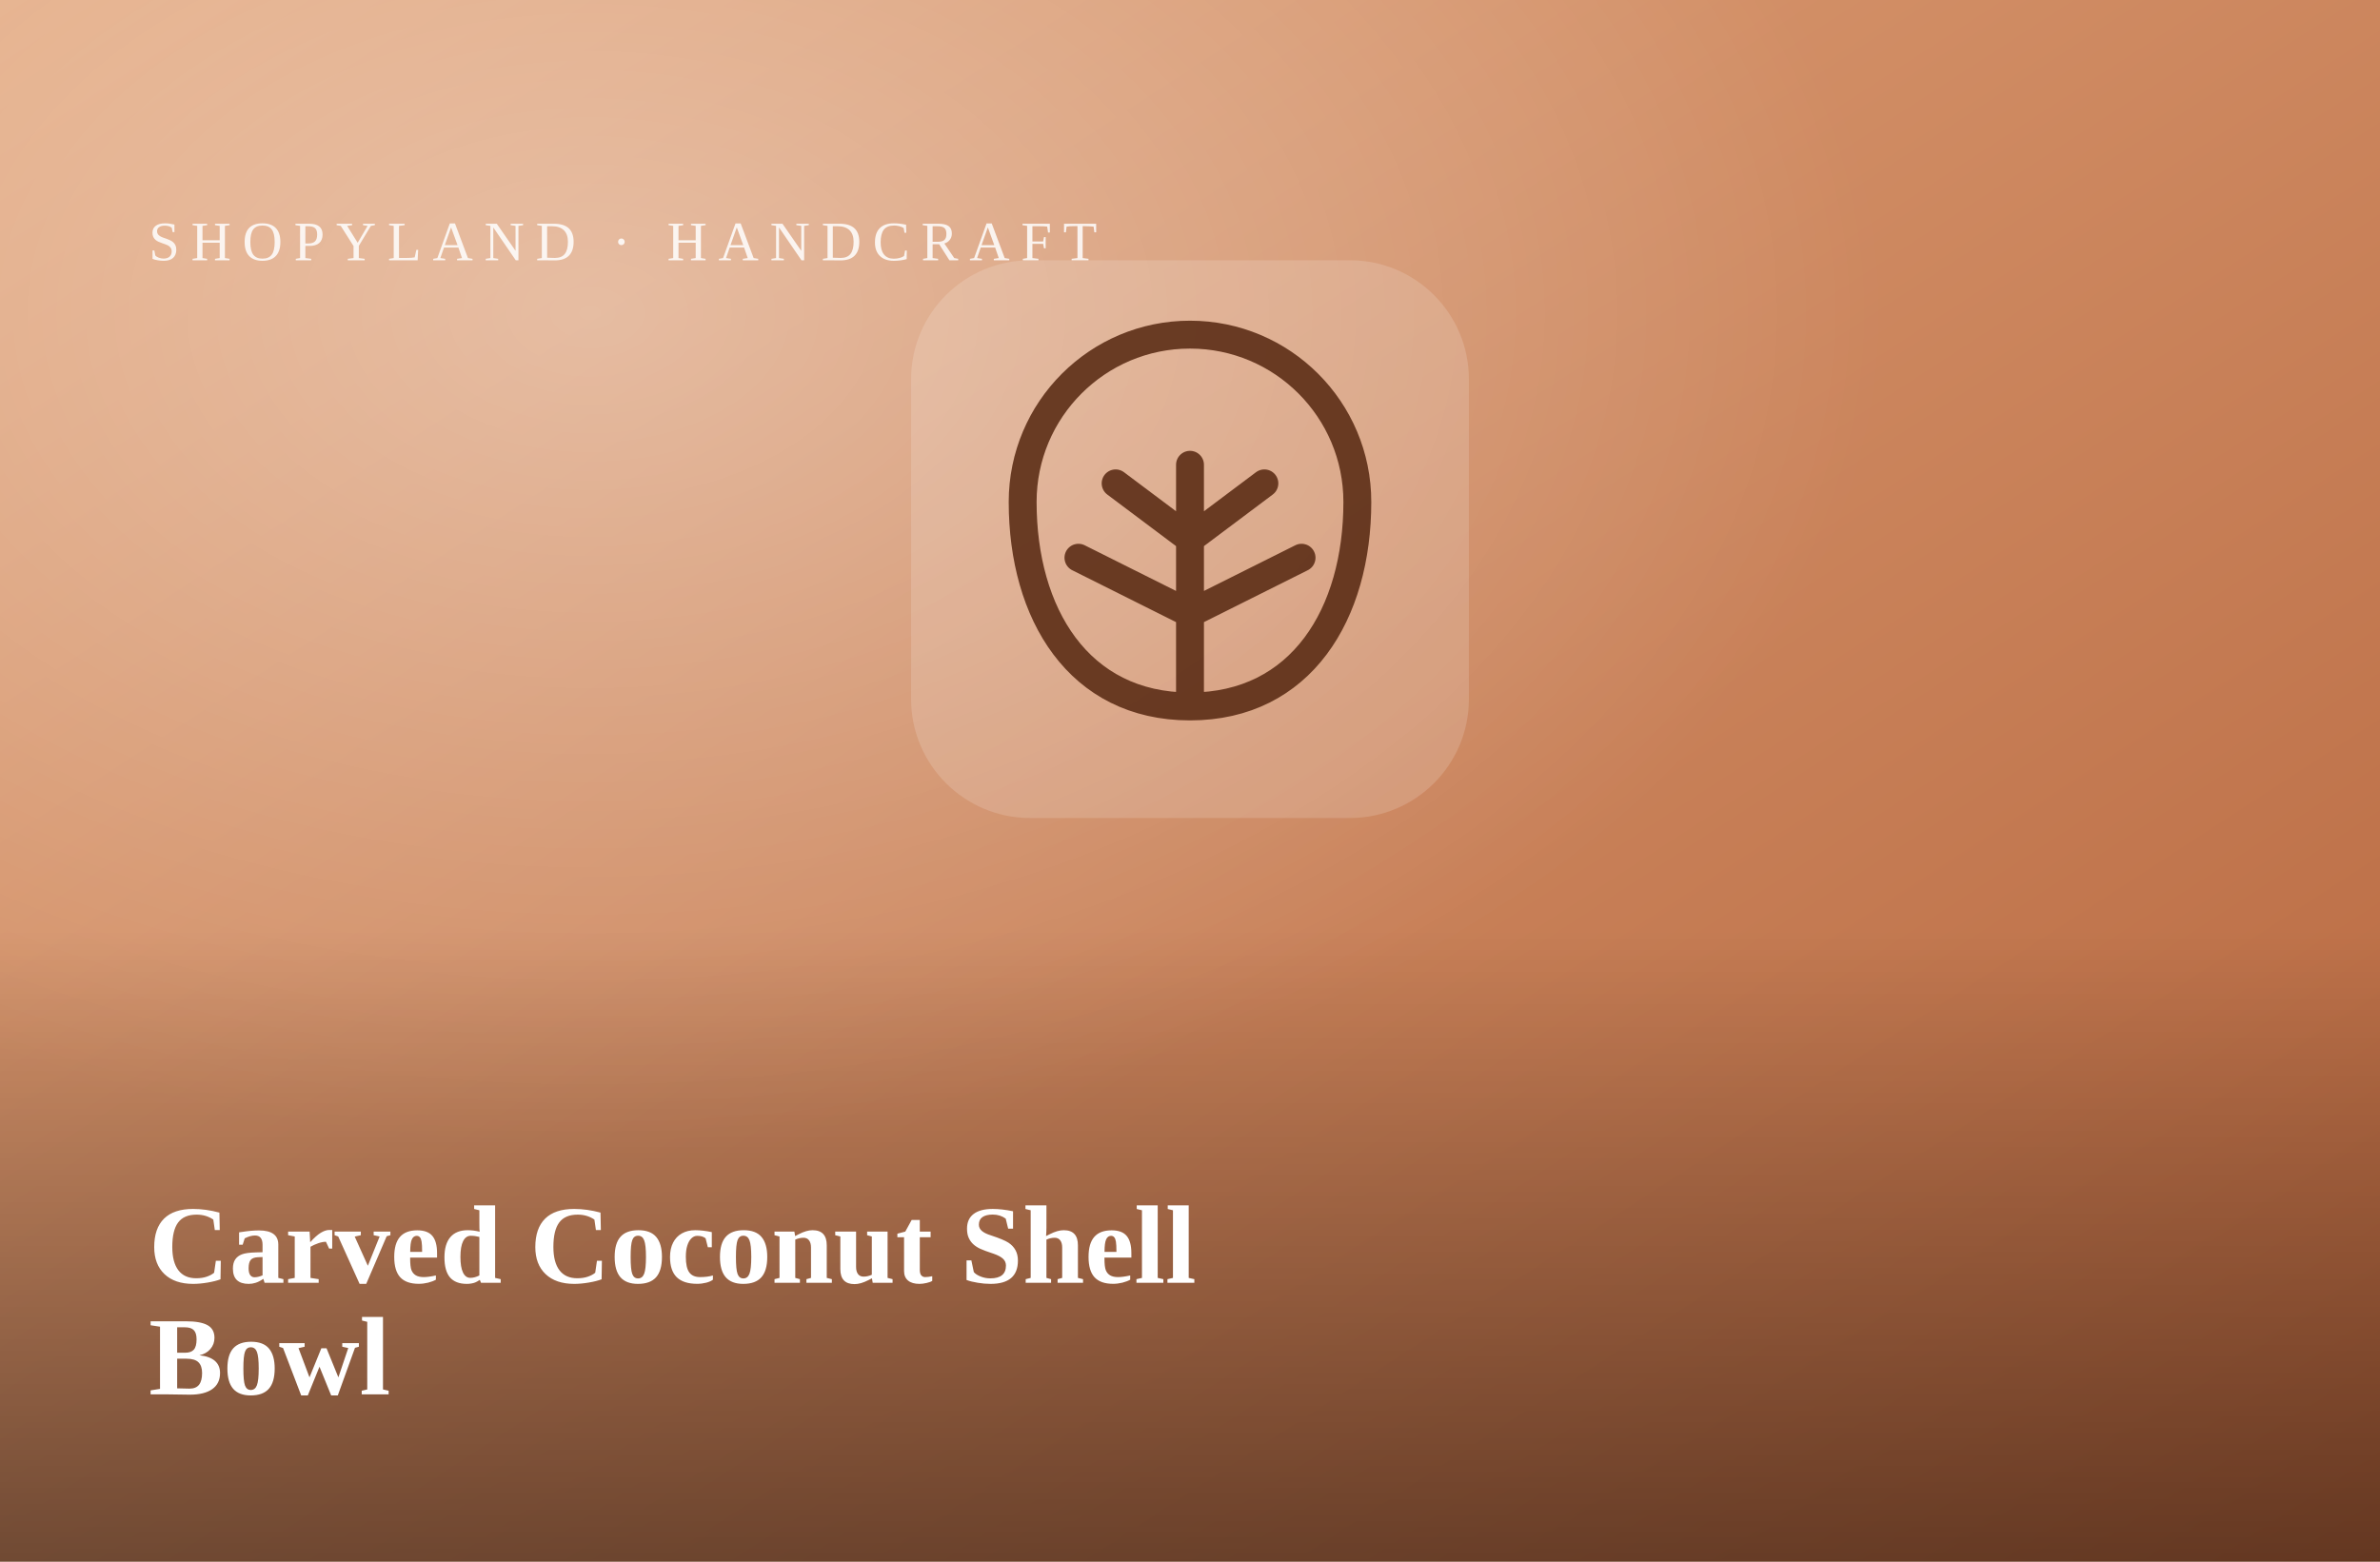
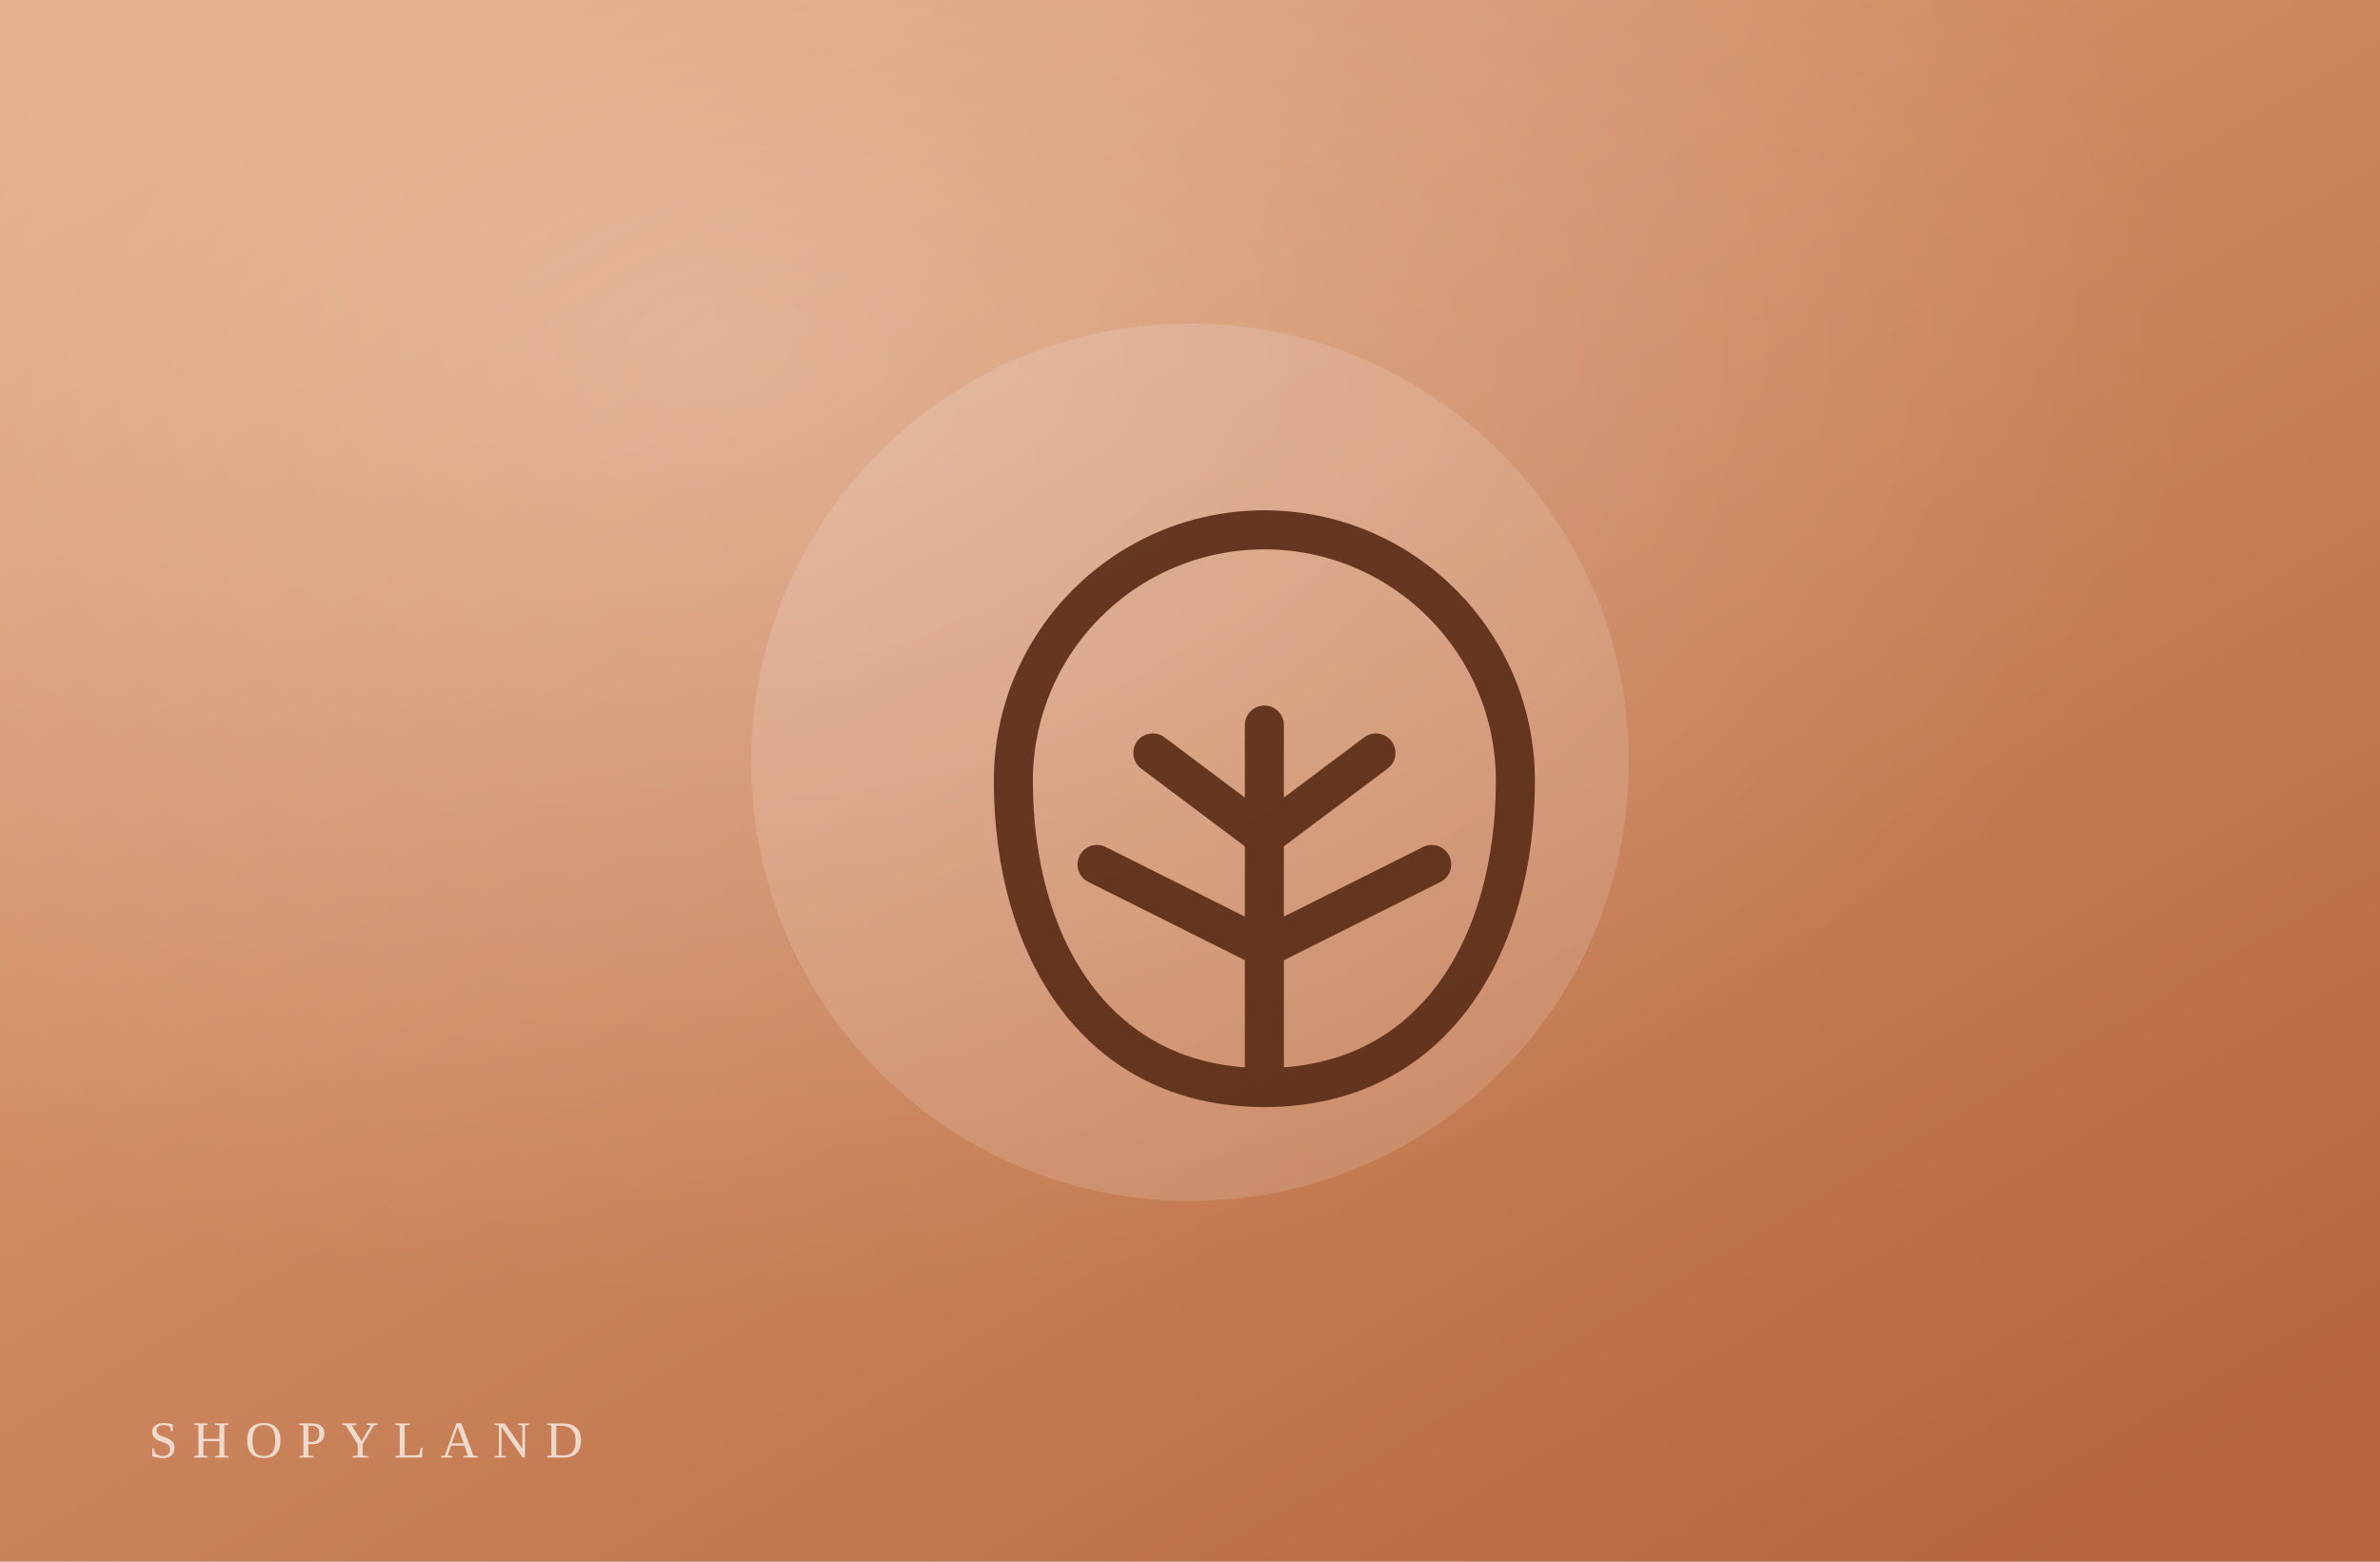
<svg xmlns="http://www.w3.org/2000/svg" viewBox="0 0 640 420" width="640" height="420">
  <defs>
-     <linearGradient id="bg" x1="0" y1="0" x2="1" y2="1">
+     <linearGradient id="bg" x1="0" y1="0" x2="0.9" y2="1">
      <stop offset="0" stop-color="#E3A87F" />
      <stop offset="1" stop-color="#B5643C" />
    </linearGradient>
-     <radialGradient id="hl" cx="0.25" cy="0.2" r="0.9">
-       <stop offset="0" stop-color="#ffffff" stop-opacity="0.35" />
-       <stop offset="0.6" stop-color="#ffffff" stop-opacity="0" />
+     <radialGradient id="hl" cx="0.3" cy="0.22" r="0.95">
+       <stop offset="0" stop-color="#ffffff" stop-opacity="0.28" />
+       <stop offset="0.65" stop-color="#ffffff" stop-opacity="0" />
    </radialGradient>
-     <linearGradient id="scrim" x1="0" y1="0" x2="0" y2="1">
-       <stop offset="0" stop-color="#000" stop-opacity="0" />
-       <stop offset="1" stop-color="#000" stop-opacity="0.45" />
-     </linearGradient>
  </defs>
  <rect width="640" height="420" fill="url(#bg)" />
  <rect width="640" height="420" fill="url(#hl)" />
-   <rect x="245" y="70" width="150" height="150" rx="32" fill="#ffffff" fill-opacity="0.16" />
-   <g transform="translate(260 85) scale(5)" fill="none" stroke="#5C2E17" stroke-opacity="0.9" stroke-width="1.5" stroke-linecap="round" stroke-linejoin="round">
+   <circle cx="320" cy="205" r="118" fill="#ffffff" fill-opacity="0.14" />
+   <g transform="translate(250 135) scale(7.5)" fill="none" stroke="#5C2E17" stroke-opacity="0.92" stroke-width="1.4" stroke-linecap="round" stroke-linejoin="round">
    <path d="M12 21C6 21 3 16 3 10a9 9 0 0 1 18 0c0 6-3 11-9 11zM12 21V8M12 12l-4-3M12 12l4-3M12 16l-6-3M12 16l6-3" />
  </g>
-   <rect x="0" y="250" width="640" height="170" fill="url(#scrim)" />
-   <text x="40" y="70" font-family="Georgia, 'Times New Roman', serif" font-size="15" letter-spacing="3" fill="#ffffff" fill-opacity="0.85">SHOPYLAND · HANDCRAFT</text>
-   <text x="40" y="345" font-family="Georgia, 'Times New Roman', serif" font-weight="bold" font-size="30" fill="#ffffff">
-     <tspan x="40" dy="0">Carved Coconut Shell</tspan>
-     <tspan x="40" dy="30">Bowl</tspan>
-   </text>
+   <text x="40" y="392" font-family="Georgia, 'Times New Roman', serif" font-size="14" letter-spacing="4" fill="#ffffff" fill-opacity="0.7">SHOPYLAND</text>
</svg>
